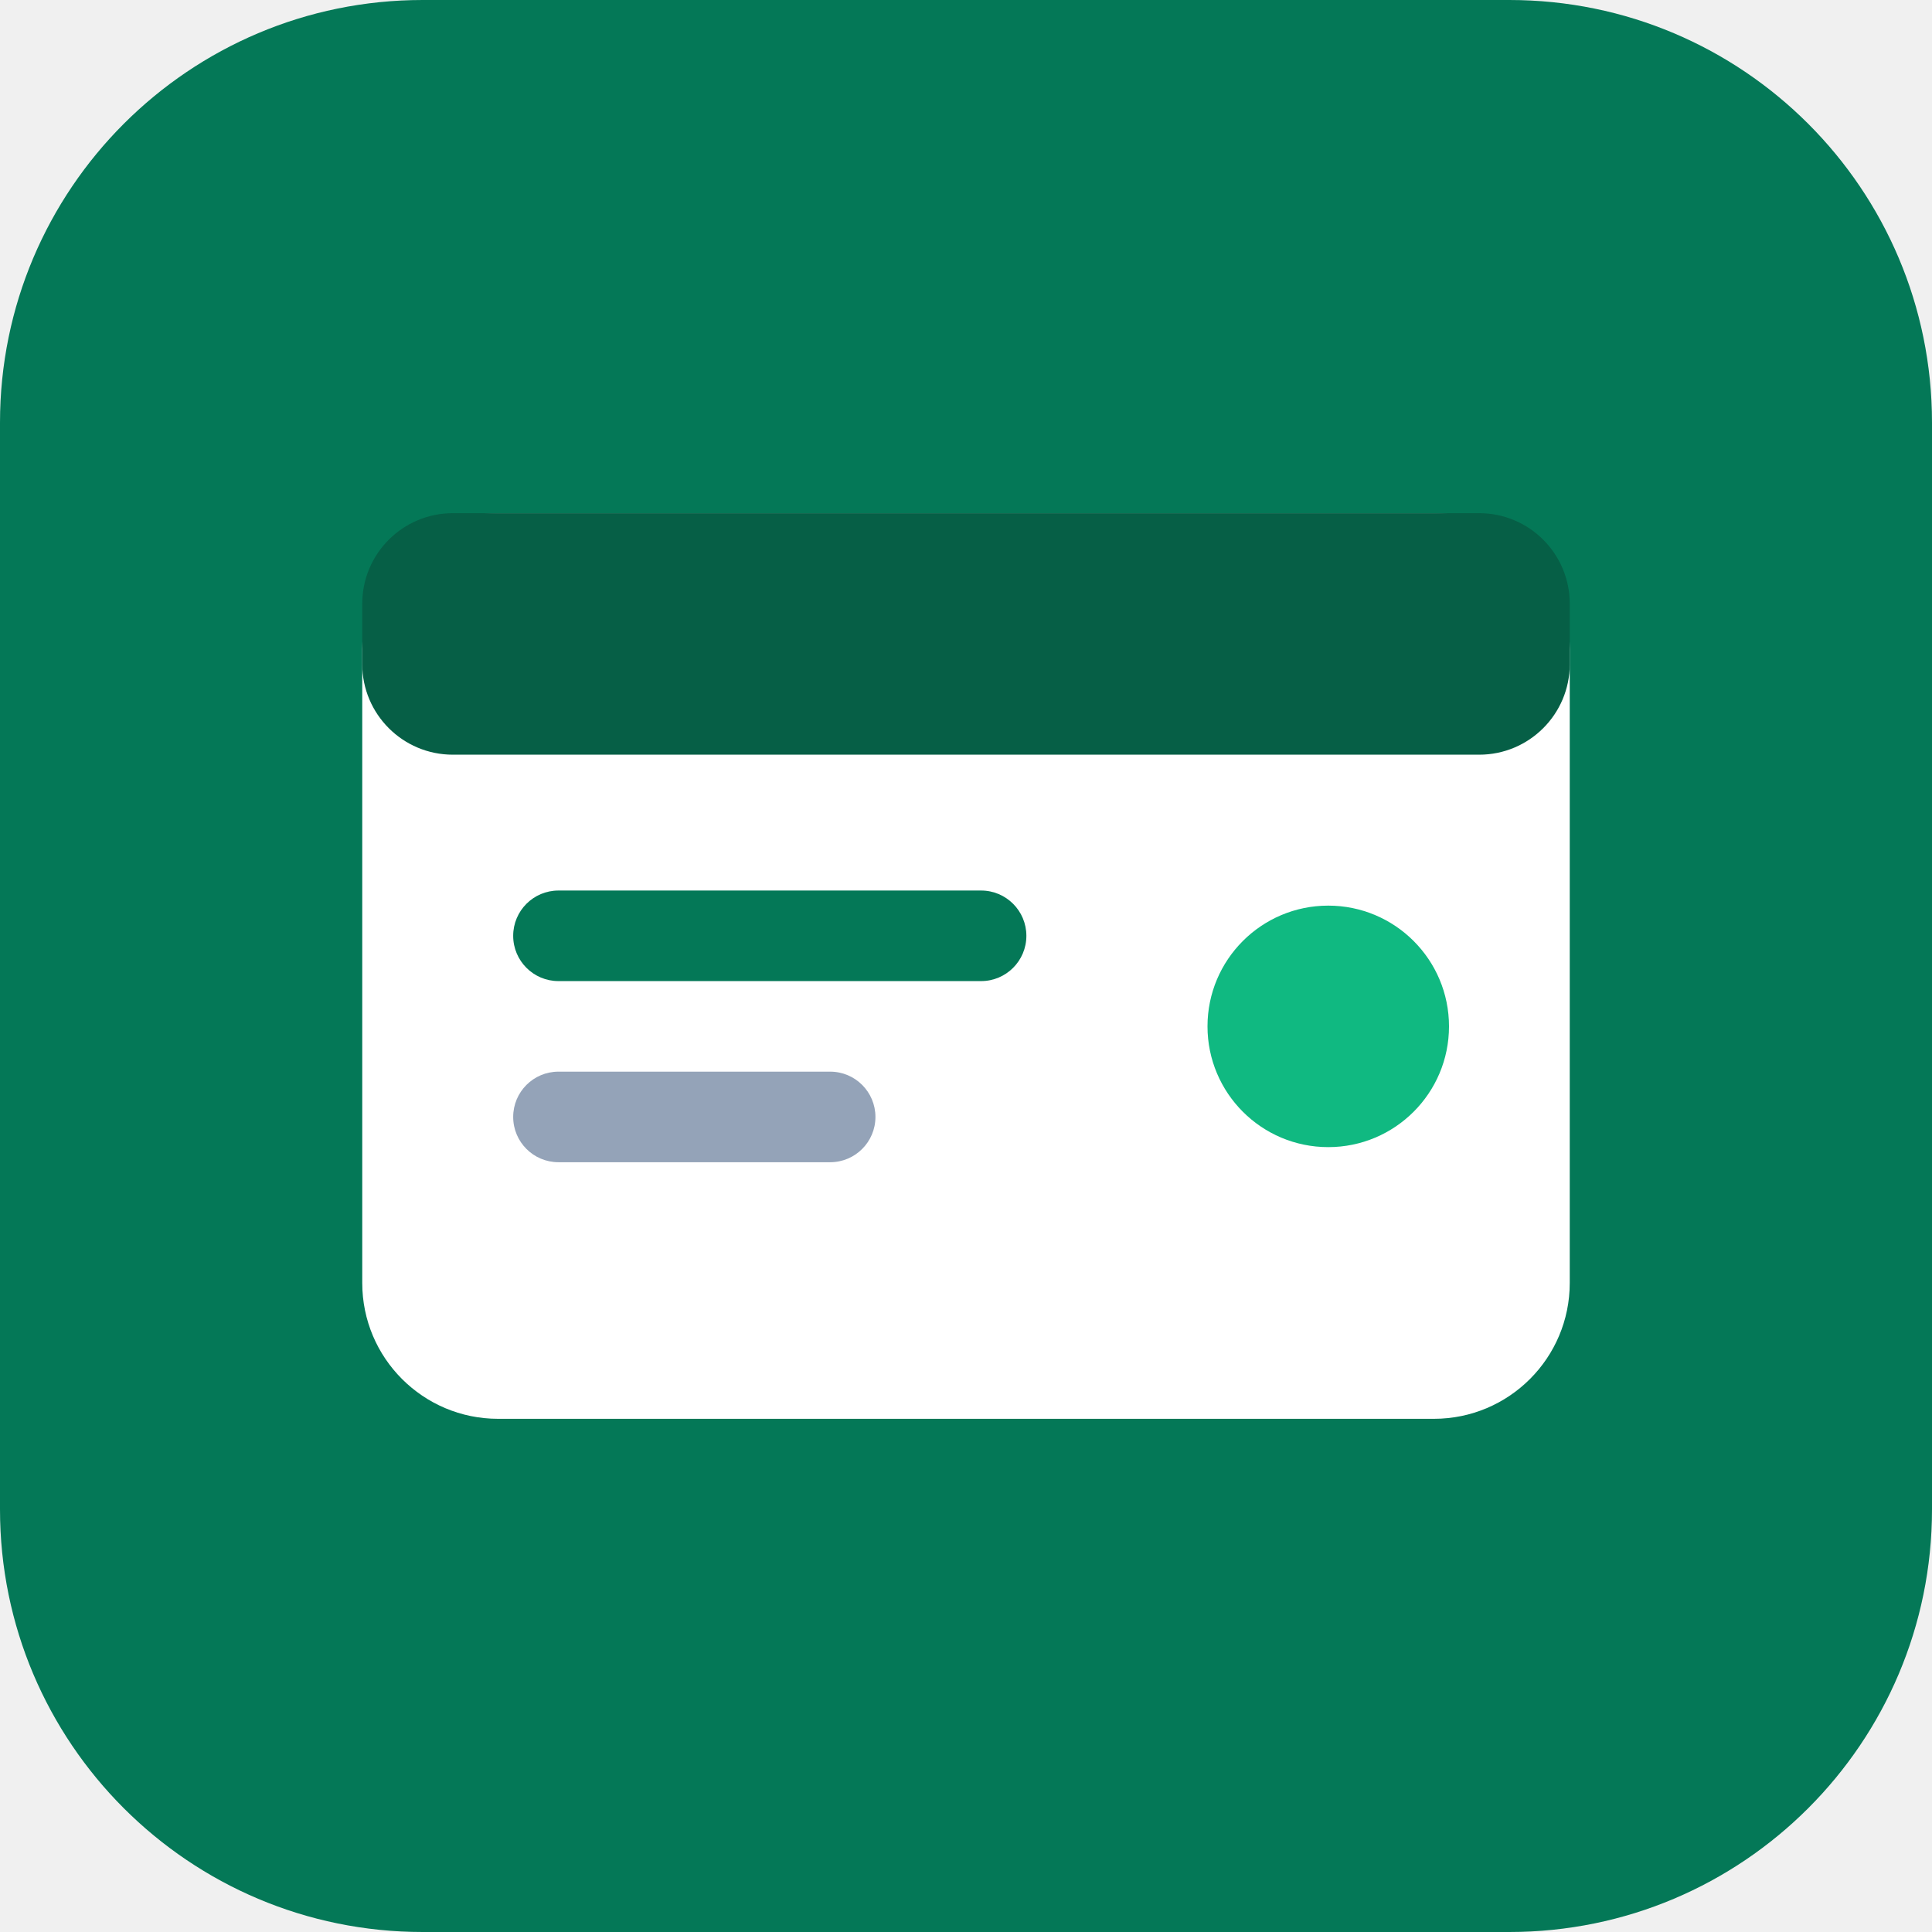
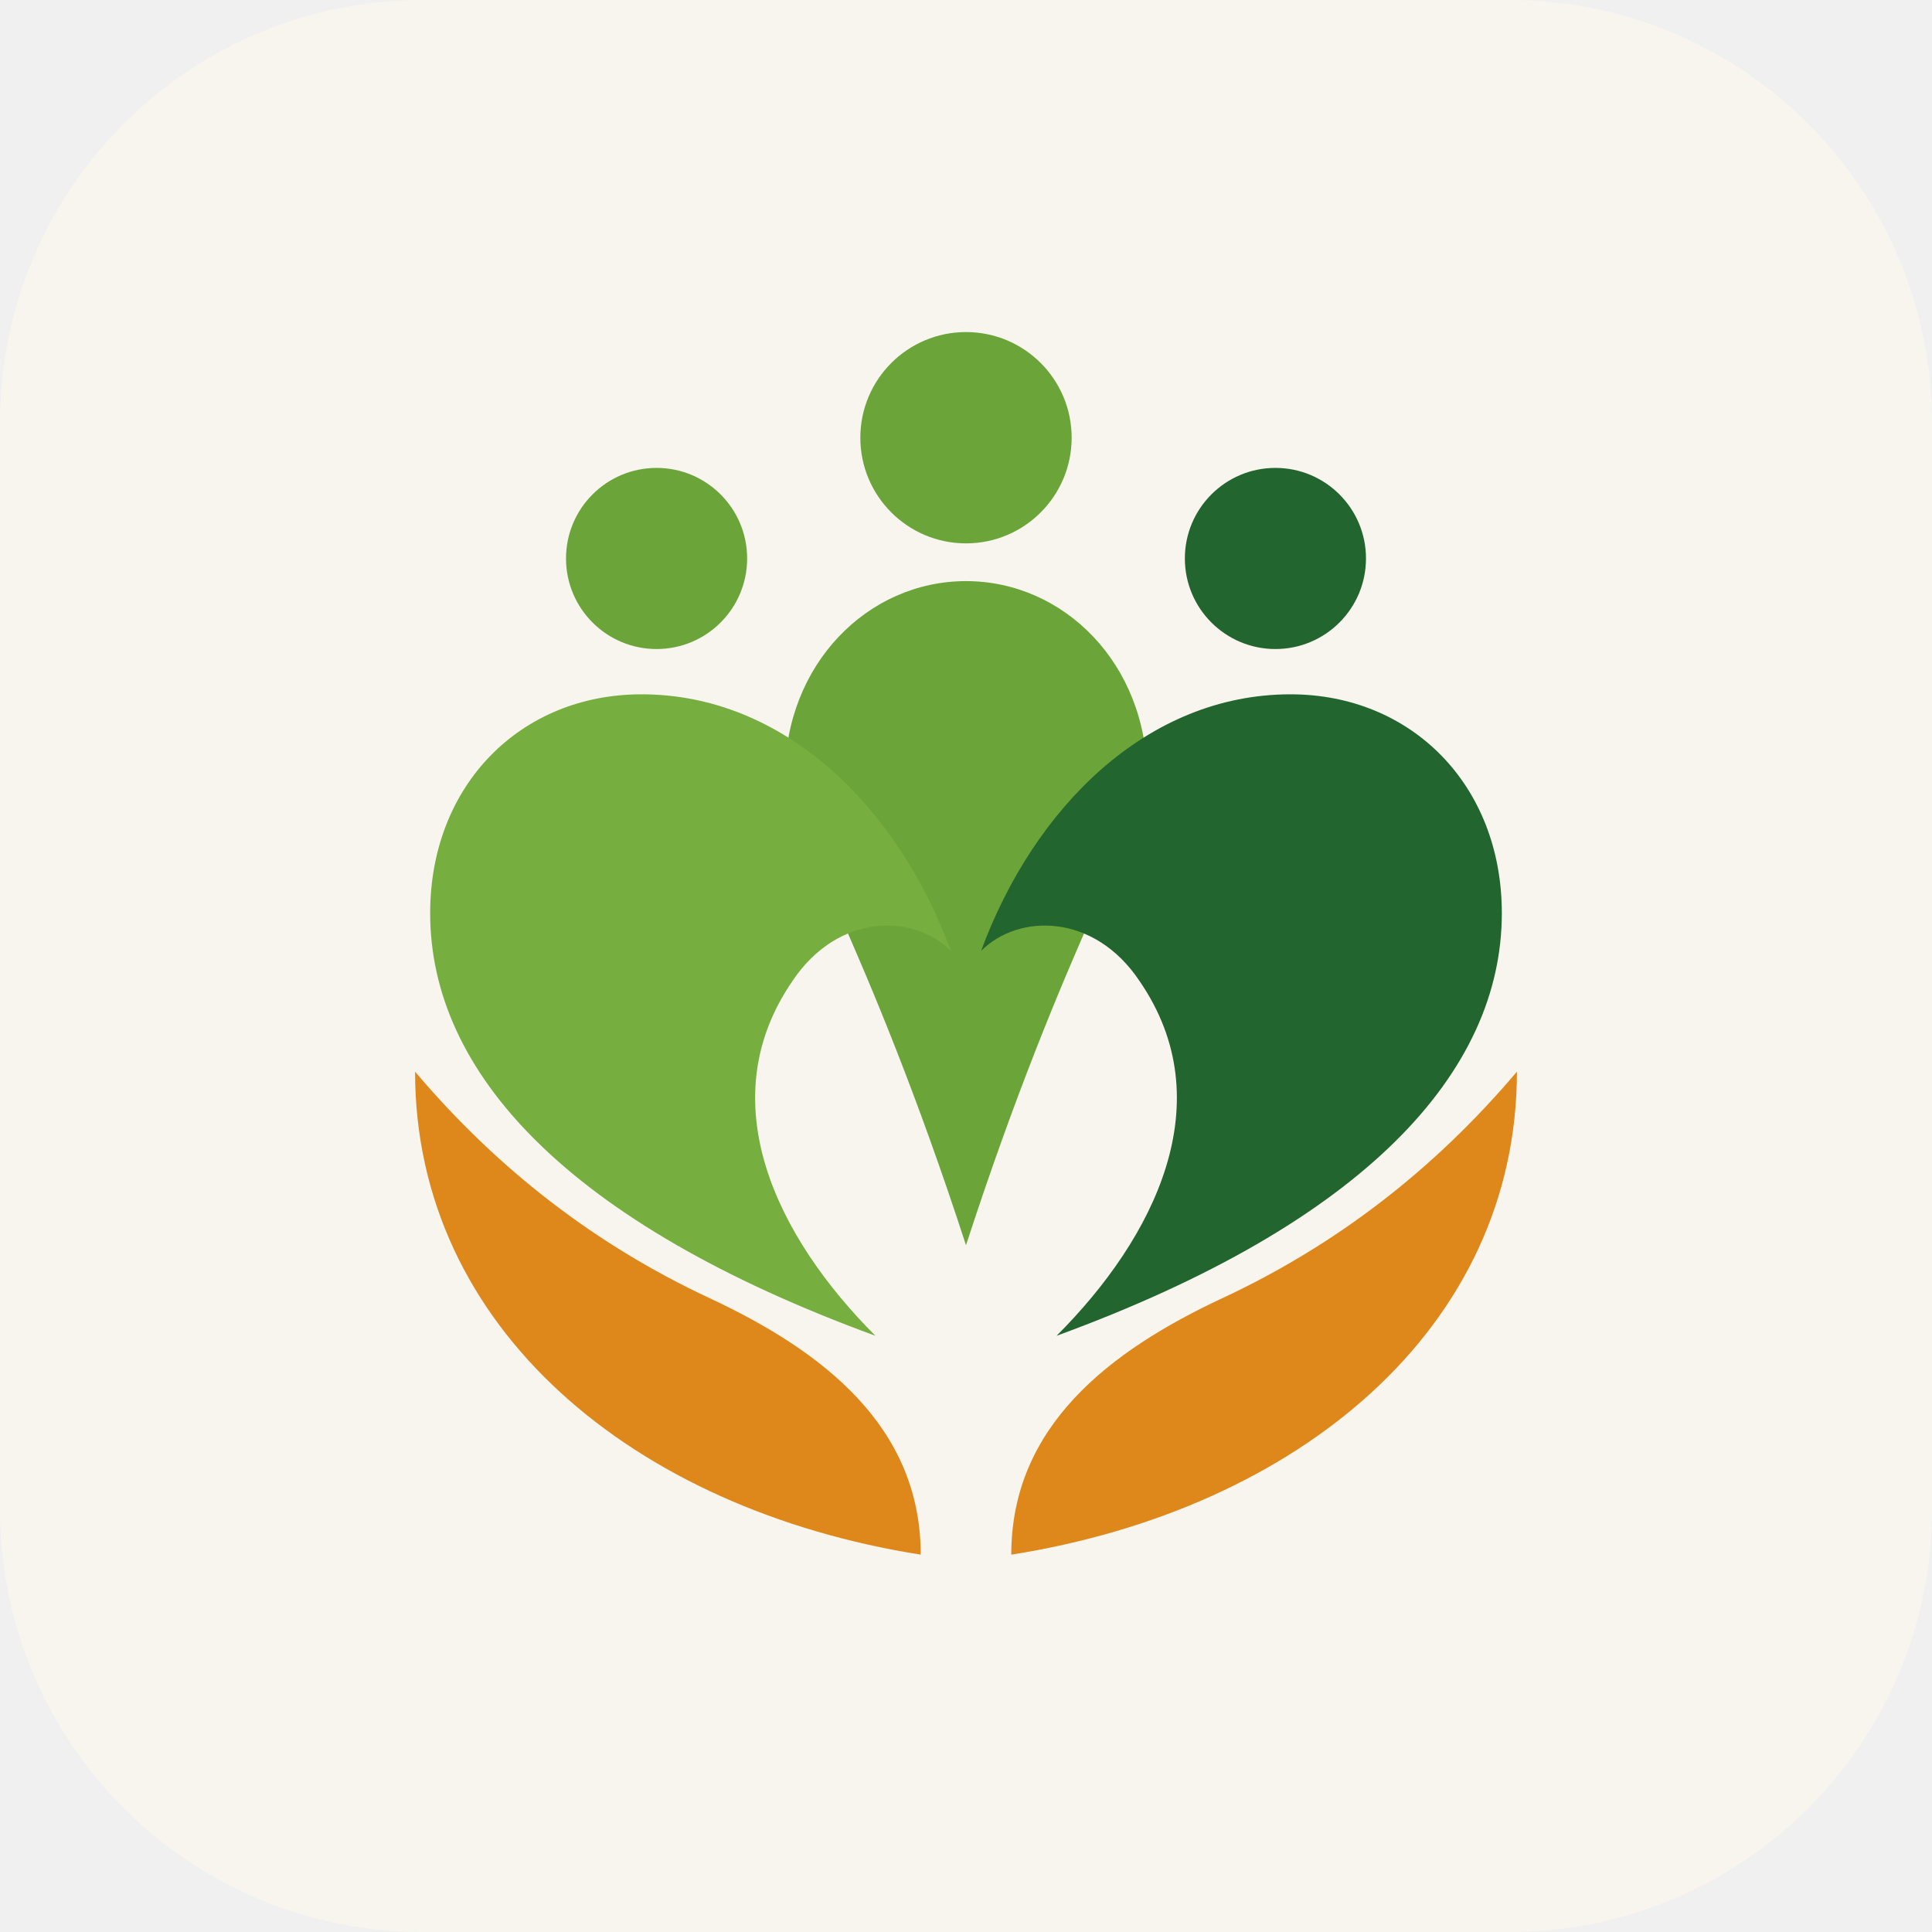
<svg xmlns="http://www.w3.org/2000/svg" viewBox="0 0 512 512" fill="none">
-   <rect width="512" height="512" rx="112" fill="#047857" />
-   <rect x="96" y="136" width="320" height="240" rx="36" fill="#FFFFFF" />
-   <rect x="96" y="136" width="320" height="64" rx="24" fill="#065F46" />
-   <rect x="136" y="236" width="136" height="24" rx="12" fill="#047857" />
-   <rect x="136" y="284" width="96" height="24" rx="12" fill="#94A3B8" />
-   <circle cx="352" cy="272" r="32" fill="#10B981" />
+   <rect width="512" height="512" rx="112" fill="#F7F5EE" />
+   <circle cx="256" cy="116" r="28" fill="#6BA539" />
+   <circle cx="174" cy="148" r="24" fill="#6BA539" />
+   <circle cx="338" cy="148" r="24" fill="#23652E" />
+   <path d="M256 154c-26 0-48 22-48 52 0 10 22 44 48 124 26-80 48-114 48-124 0-30-22-52-48-52Z" fill="#6BA539" />
+   <path d="M170 184c-32 0-56 24-56 58 0 42 36 82 118 112-26-26-44-62-22-94 12-18 32-18 42-8-14-38-44-68-82-68Z" fill="#76AE3F" />
+   <path d="M342 184c32 0 56 24 56 58 0 42-36 82-118 112 26-26 44-62 22-94-12-18-32-18-42-8 14-38 44-68 82-68Z" fill="#23652E" />
+   <path d="M110 284c0 68 58 116 134 128 0-34-26-54-56-68-30-14-56-34-78-60Z" fill="#DE881C" />
+   <path d="M402 284c0 68-58 116-134 128 0-34 26-54 56-68 30-14 56-34 78-60Z" fill="#DE881C" />
</svg>
